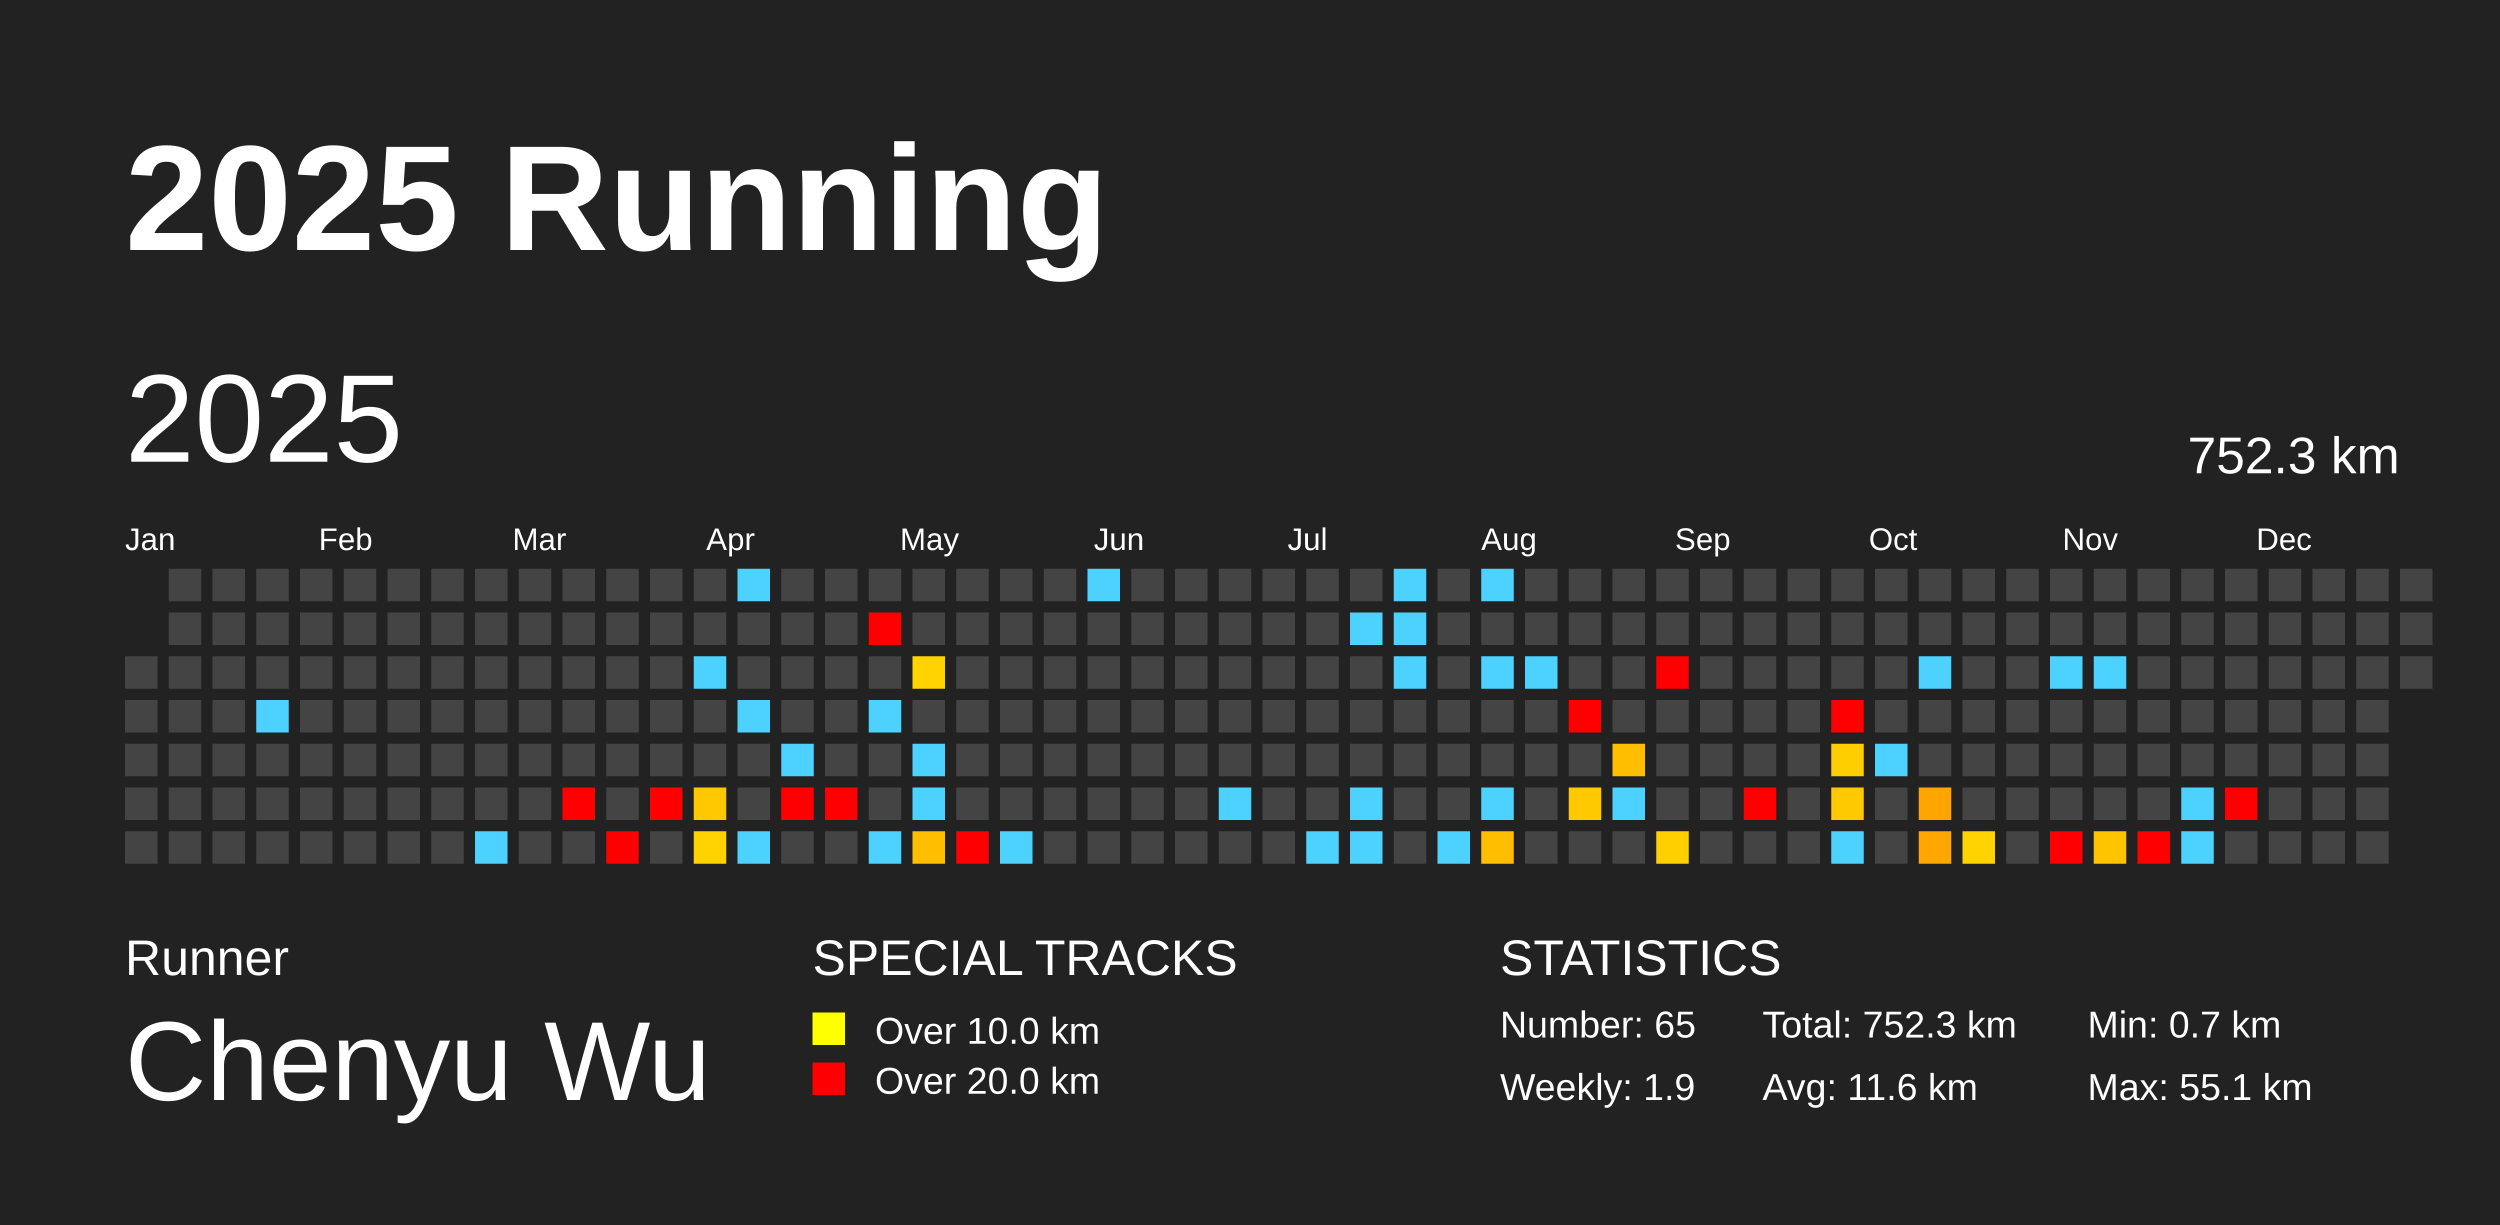
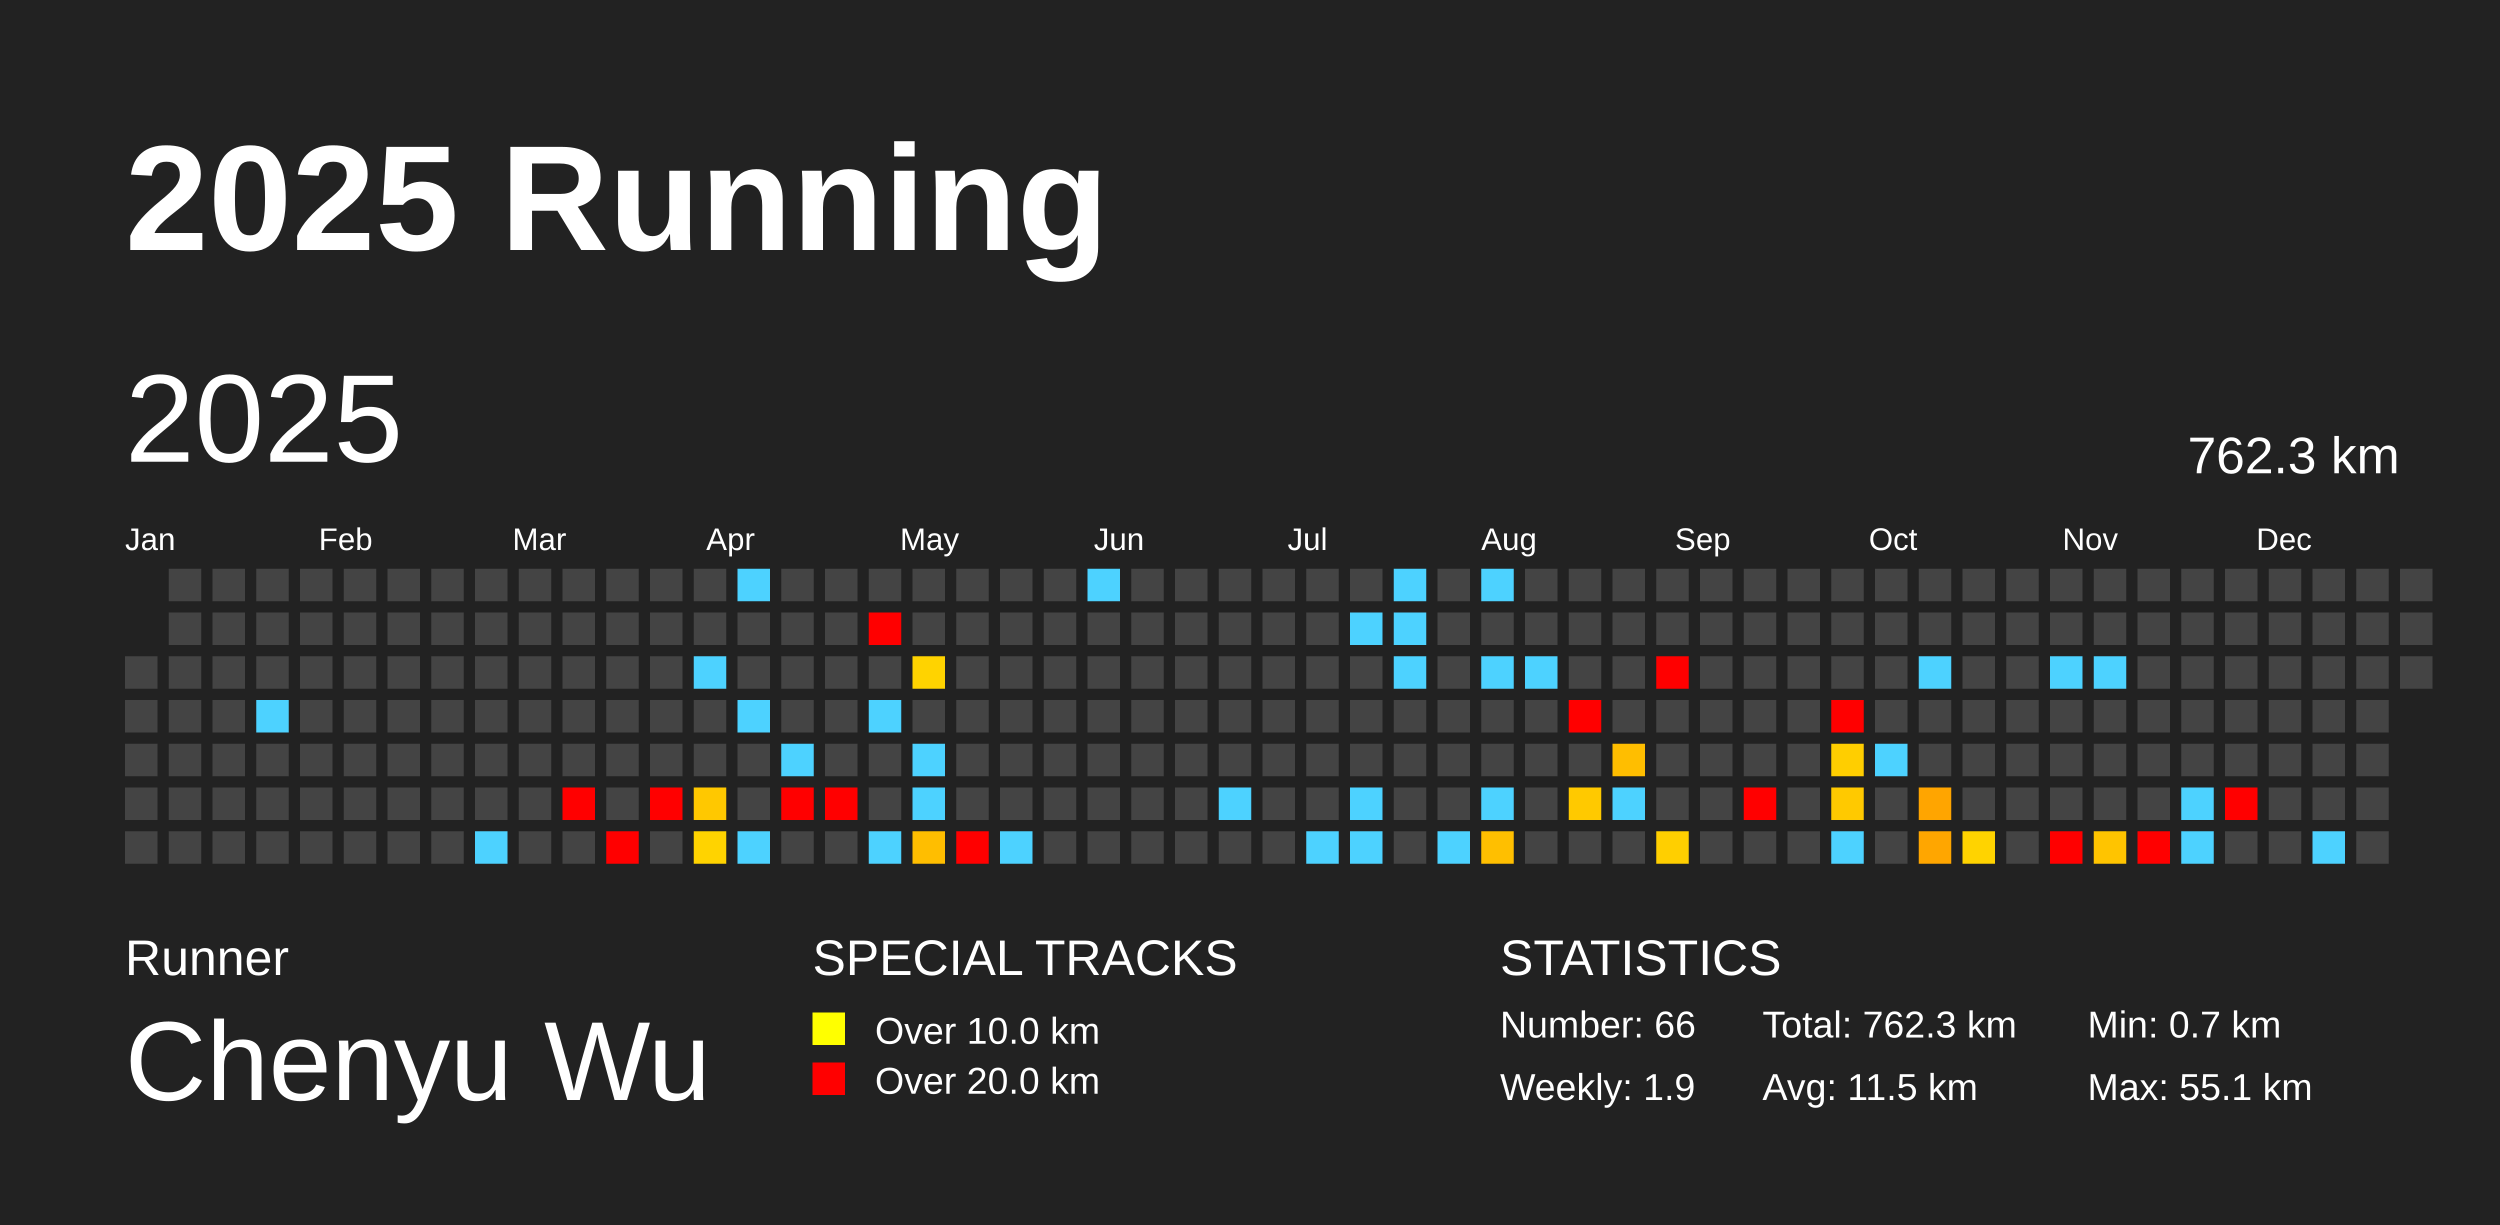
<svg xmlns="http://www.w3.org/2000/svg" baseProfile="full" height="98mm" version="1.1" viewBox="0,0,200,98" width="200mm">
  <defs />
  <rect fill="#222222" height="98" width="200" x="0" y="0" />
  <text fill="#FFFFFF" style="font-size:12px; font-family:Arial; font-weight:bold;" x="10" y="20">2025 Running</text>
  <text fill="#FFFFFF" style="font-size:4px; font-family:Arial" x="10" y="78">Runner</text>
  <text fill="#FFFFFF" style="font-size:9px; font-family:Arial" x="10" y="88">Chenyu Wu</text>
  <text fill="#FFFFFF" style="font-size:4px; font-family:Arial" x="65" y="78">SPECIAL TRACKS</text>
  <rect fill="yellow" height="2.6" width="2.6" x="65" y="81" />
  <text fill="#FFFFFF" style="font-size:3px; font-family:Arial" x="70" y="83.5">Over 10.0 km</text>
  <rect fill="red" height="2.6" width="2.6" x="65" y="85" />
  <text fill="#FFFFFF" style="font-size:3px; font-family:Arial" x="70" y="87.5">Over 20.0 km</text>
  <text fill="#FFFFFF" style="font-size:4px; font-family:Arial" x="120" y="78">STATISTICS</text>
-   <text fill="#FFFFFF" style="font-size:3px; font-family:Arial" x="120" y="83">Number: 65</text>
+   <text fill="#FFFFFF" style="font-size:3px; font-family:Arial" x="120" y="83">Number: 66</text>
  <text fill="#FFFFFF" style="font-size:3px; font-family:Arial" x="120" y="88">Weekly: 1.9</text>
-   <text fill="#FFFFFF" style="font-size:3px; font-family:Arial" x="141" y="83">Total: 752.3 km</text>
-   <text fill="#FFFFFF" style="font-size:3px; font-family:Arial" x="141" y="88">Avg: 11.6 km</text>
+   <text fill="#FFFFFF" style="font-size:3px; font-family:Arial" x="141" y="83">Total: 762.3 km</text>
+   <text fill="#FFFFFF" style="font-size:3px; font-family:Arial" x="141" y="88">Avg: 11.5 km</text>
  <text fill="#FFFFFF" style="font-size:3px; font-family:Arial" x="167" y="83">Min: 0.7 km</text>
  <text fill="#FFFFFF" style="font-size:3px; font-family:Arial" x="167" y="88">Max: 55.1 km</text>
  <text dominant-baseline="hanging" fill="#FFFFFF" style="font-size:10.0px; font-family:Arial;" x="10" y="30">2025</text>
-   <text dominant-baseline="hanging" fill="#FFFFFF" style="font-size:4.125px; font-family:Arial;" x="175" y="35">752.3 km</text>
+   <text dominant-baseline="hanging" fill="#FFFFFF" style="font-size:4.125px; font-family:Arial;" x="175" y="35">762.3 km</text>
  <text fill="#FFFFFF" style="font-size:2.5px; font-family:Arial" x="10.0" y="44">Jan</text>
  <text fill="#FFFFFF" style="font-size:2.5px; font-family:Arial" x="25.5" y="44">Feb</text>
  <text fill="#FFFFFF" style="font-size:2.5px; font-family:Arial" x="41.0" y="44">Mar</text>
  <text fill="#FFFFFF" style="font-size:2.5px; font-family:Arial" x="56.5" y="44">Apr</text>
  <text fill="#FFFFFF" style="font-size:2.5px; font-family:Arial" x="72.0" y="44">May</text>
  <text fill="#FFFFFF" style="font-size:2.5px; font-family:Arial" x="87.5" y="44">Jun</text>
  <text fill="#FFFFFF" style="font-size:2.5px; font-family:Arial" x="103.0" y="44">Jul</text>
  <text fill="#FFFFFF" style="font-size:2.5px; font-family:Arial" x="118.5" y="44">Aug</text>
  <text fill="#FFFFFF" style="font-size:2.5px; font-family:Arial" x="134.0" y="44">Sep</text>
  <text fill="#FFFFFF" style="font-size:2.5px; font-family:Arial" x="149.5" y="44">Oct</text>
  <text fill="#FFFFFF" style="font-size:2.5px; font-family:Arial" x="165.0" y="44">Nov</text>
  <text fill="#FFFFFF" style="font-size:2.5px; font-family:Arial" x="180.5" y="44">Dec</text>
  <rect fill="#444444" height="2.6" width="2.6" x="10.0" y="52.5" />
  <rect fill="#444444" height="2.6" width="2.6" x="10.0" y="56.0" />
  <rect fill="#444444" height="2.6" width="2.6" x="10.0" y="59.5" />
  <rect fill="#444444" height="2.6" width="2.6" x="10.0" y="63.0" />
  <rect fill="#444444" height="2.6" width="2.6" x="10.0" y="66.5" />
  <rect fill="#444444" height="2.6" width="2.6" x="13.5" y="45.5" />
  <rect fill="#444444" height="2.6" width="2.6" x="13.5" y="49.0" />
  <rect fill="#444444" height="2.6" width="2.6" x="13.5" y="52.5" />
  <rect fill="#444444" height="2.6" width="2.6" x="13.5" y="56.0" />
  <rect fill="#444444" height="2.6" width="2.6" x="13.5" y="59.5" />
  <rect fill="#444444" height="2.6" width="2.6" x="13.5" y="63.0" />
  <rect fill="#444444" height="2.6" width="2.6" x="13.5" y="66.5" />
  <rect fill="#444444" height="2.6" width="2.6" x="17.0" y="45.5" />
  <rect fill="#444444" height="2.6" width="2.6" x="17.0" y="49.0" />
  <rect fill="#444444" height="2.6" width="2.6" x="17.0" y="52.5" />
  <rect fill="#444444" height="2.6" width="2.6" x="17.0" y="56.0" />
  <rect fill="#444444" height="2.6" width="2.6" x="17.0" y="59.5" />
  <rect fill="#444444" height="2.6" width="2.6" x="17.0" y="63.0" />
  <rect fill="#444444" height="2.6" width="2.6" x="17.0" y="66.5" />
  <rect fill="#444444" height="2.6" width="2.6" x="20.5" y="45.5" />
  <rect fill="#444444" height="2.6" width="2.6" x="20.5" y="49.0" />
  <rect fill="#444444" height="2.6" width="2.6" x="20.5" y="52.5" />
  <rect fill="#4dd2ff" height="2.6" width="2.6" x="20.5" y="56.0" />
  <rect fill="#444444" height="2.6" width="2.6" x="20.5" y="59.5" />
  <rect fill="#444444" height="2.6" width="2.6" x="20.5" y="63.0" />
  <rect fill="#444444" height="2.6" width="2.6" x="20.5" y="66.5" />
  <rect fill="#444444" height="2.6" width="2.6" x="24.0" y="45.5" />
  <rect fill="#444444" height="2.6" width="2.6" x="24.0" y="49.0" />
  <rect fill="#444444" height="2.6" width="2.6" x="24.0" y="52.5" />
  <rect fill="#444444" height="2.6" width="2.6" x="24.0" y="56.0" />
  <rect fill="#444444" height="2.6" width="2.6" x="24.0" y="59.5" />
  <rect fill="#444444" height="2.6" width="2.6" x="24.0" y="63.0" />
  <rect fill="#444444" height="2.6" width="2.6" x="24.0" y="66.5" />
  <rect fill="#444444" height="2.6" width="2.6" x="27.5" y="45.5" />
  <rect fill="#444444" height="2.6" width="2.6" x="27.5" y="49.0" />
  <rect fill="#444444" height="2.6" width="2.6" x="27.5" y="52.5" />
  <rect fill="#444444" height="2.6" width="2.6" x="27.5" y="56.0" />
  <rect fill="#444444" height="2.6" width="2.6" x="27.5" y="59.5" />
  <rect fill="#444444" height="2.6" width="2.6" x="27.5" y="63.0" />
  <rect fill="#444444" height="2.6" width="2.6" x="27.5" y="66.5" />
  <rect fill="#444444" height="2.6" width="2.6" x="31.0" y="45.5" />
  <rect fill="#444444" height="2.6" width="2.6" x="31.0" y="49.0" />
  <rect fill="#444444" height="2.6" width="2.6" x="31.0" y="52.5" />
  <rect fill="#444444" height="2.6" width="2.6" x="31.0" y="56.0" />
  <rect fill="#444444" height="2.6" width="2.6" x="31.0" y="59.5" />
  <rect fill="#444444" height="2.6" width="2.6" x="31.0" y="63.0" />
  <rect fill="#444444" height="2.6" width="2.6" x="31.0" y="66.5" />
  <rect fill="#444444" height="2.6" width="2.6" x="34.5" y="45.5" />
  <rect fill="#444444" height="2.6" width="2.6" x="34.5" y="49.0" />
  <rect fill="#444444" height="2.6" width="2.6" x="34.5" y="52.5" />
  <rect fill="#444444" height="2.6" width="2.6" x="34.5" y="56.0" />
  <rect fill="#444444" height="2.6" width="2.6" x="34.5" y="59.5" />
  <rect fill="#444444" height="2.6" width="2.6" x="34.5" y="63.0" />
  <rect fill="#444444" height="2.6" width="2.6" x="34.5" y="66.5" />
  <rect fill="#444444" height="2.6" width="2.6" x="38.0" y="45.5" />
  <rect fill="#444444" height="2.6" width="2.6" x="38.0" y="49.0" />
  <rect fill="#444444" height="2.6" width="2.6" x="38.0" y="52.5" />
  <rect fill="#444444" height="2.6" width="2.6" x="38.0" y="56.0" />
  <rect fill="#444444" height="2.6" width="2.6" x="38.0" y="59.5" />
  <rect fill="#444444" height="2.6" width="2.6" x="38.0" y="63.0" />
  <rect fill="#4dd2ff" height="2.6" width="2.6" x="38.0" y="66.5" />
  <rect fill="#444444" height="2.6" width="2.6" x="41.5" y="45.5" />
  <rect fill="#444444" height="2.6" width="2.6" x="41.5" y="49.0" />
  <rect fill="#444444" height="2.6" width="2.6" x="41.5" y="52.5" />
  <rect fill="#444444" height="2.6" width="2.6" x="41.5" y="56.0" />
  <rect fill="#444444" height="2.6" width="2.6" x="41.5" y="59.5" />
  <rect fill="#444444" height="2.6" width="2.6" x="41.5" y="63.0" />
  <rect fill="#444444" height="2.6" width="2.6" x="41.5" y="66.5" />
  <rect fill="#444444" height="2.6" width="2.6" x="45.0" y="45.5" />
  <rect fill="#444444" height="2.6" width="2.6" x="45.0" y="49.0" />
  <rect fill="#444444" height="2.6" width="2.6" x="45.0" y="52.5" />
  <rect fill="#444444" height="2.6" width="2.6" x="45.0" y="56.0" />
  <rect fill="#444444" height="2.6" width="2.6" x="45.0" y="59.5" />
  <rect fill="red" height="2.6" width="2.6" x="45.0" y="63.0" />
  <rect fill="#444444" height="2.6" width="2.6" x="45.0" y="66.5" />
  <rect fill="#444444" height="2.6" width="2.6" x="48.5" y="45.5" />
  <rect fill="#444444" height="2.6" width="2.6" x="48.5" y="49.0" />
  <rect fill="#444444" height="2.6" width="2.6" x="48.5" y="52.5" />
  <rect fill="#444444" height="2.6" width="2.6" x="48.5" y="56.0" />
  <rect fill="#444444" height="2.6" width="2.6" x="48.5" y="59.5" />
  <rect fill="#444444" height="2.6" width="2.6" x="48.5" y="63.0" />
  <rect fill="red" height="2.6" width="2.6" x="48.5" y="66.5" />
  <rect fill="#444444" height="2.6" width="2.6" x="52.0" y="45.5" />
  <rect fill="#444444" height="2.6" width="2.6" x="52.0" y="49.0" />
  <rect fill="#444444" height="2.6" width="2.6" x="52.0" y="52.5" />
  <rect fill="#444444" height="2.6" width="2.6" x="52.0" y="56.0" />
  <rect fill="#444444" height="2.6" width="2.6" x="52.0" y="59.5" />
  <rect fill="red" height="2.6" width="2.6" x="52.0" y="63.0" />
  <rect fill="#444444" height="2.6" width="2.6" x="52.0" y="66.5" />
  <rect fill="#444444" height="2.6" width="2.6" x="55.5" y="45.5" />
  <rect fill="#444444" height="2.6" width="2.6" x="55.5" y="49.0" />
  <rect fill="#4dd2ff" height="2.6" width="2.6" x="55.5" y="52.5" />
  <rect fill="#444444" height="2.6" width="2.6" x="55.5" y="56.0" />
  <rect fill="#444444" height="2.6" width="2.6" x="55.5" y="59.5" />
  <rect fill="#ffc800" height="2.6" width="2.6" x="55.5" y="63.0" />
  <rect fill="#ffd300" height="2.6" width="2.6" x="55.5" y="66.5" />
  <rect fill="#4dd2ff" height="2.6" width="2.6" x="59.0" y="45.5" />
  <rect fill="#444444" height="2.6" width="2.6" x="59.0" y="49.0" />
  <rect fill="#444444" height="2.6" width="2.6" x="59.0" y="52.5" />
  <rect fill="#4dd2ff" height="2.6" width="2.6" x="59.0" y="56.0" />
  <rect fill="#444444" height="2.6" width="2.6" x="59.0" y="59.5" />
  <rect fill="#444444" height="2.6" width="2.6" x="59.0" y="63.0" />
  <rect fill="#4dd2ff" height="2.6" width="2.6" x="59.0" y="66.5" />
  <rect fill="#444444" height="2.6" width="2.6" x="62.5" y="45.5" />
  <rect fill="#444444" height="2.6" width="2.6" x="62.5" y="49.0" />
  <rect fill="#444444" height="2.6" width="2.6" x="62.5" y="52.5" />
  <rect fill="#444444" height="2.6" width="2.6" x="62.5" y="56.0" />
  <rect fill="#4dd2ff" height="2.6" width="2.6" x="62.5" y="59.5" />
  <rect fill="red" height="2.6" width="2.6" x="62.5" y="63.0" />
  <rect fill="#444444" height="2.6" width="2.6" x="62.5" y="66.5" />
  <rect fill="#444444" height="2.6" width="2.6" x="66.0" y="45.5" />
  <rect fill="#444444" height="2.6" width="2.6" x="66.0" y="49.0" />
  <rect fill="#444444" height="2.6" width="2.6" x="66.0" y="52.5" />
  <rect fill="#444444" height="2.6" width="2.6" x="66.0" y="56.0" />
  <rect fill="#444444" height="2.6" width="2.6" x="66.0" y="59.5" />
  <rect fill="red" height="2.6" width="2.6" x="66.0" y="63.0" />
  <rect fill="#444444" height="2.6" width="2.6" x="66.0" y="66.5" />
  <rect fill="#444444" height="2.6" width="2.6" x="69.5" y="45.5" />
  <rect fill="red" height="2.6" width="2.6" x="69.5" y="49.0" />
  <rect fill="#444444" height="2.6" width="2.6" x="69.5" y="52.5" />
  <rect fill="#4dd2ff" height="2.6" width="2.6" x="69.5" y="56.0" />
  <rect fill="#444444" height="2.6" width="2.6" x="69.5" y="59.5" />
  <rect fill="#444444" height="2.6" width="2.6" x="69.5" y="63.0" />
  <rect fill="#4dd2ff" height="2.6" width="2.6" x="69.5" y="66.5" />
  <rect fill="#444444" height="2.6" width="2.6" x="73.0" y="45.5" />
  <rect fill="#444444" height="2.6" width="2.6" x="73.0" y="49.0" />
  <rect fill="#ffd300" height="2.6" width="2.6" x="73.0" y="52.5" />
  <rect fill="#444444" height="2.6" width="2.6" x="73.0" y="56.0" />
  <rect fill="#4dd2ff" height="2.6" width="2.6" x="73.0" y="59.5" />
  <rect fill="#4dd2ff" height="2.6" width="2.6" x="73.0" y="63.0" />
  <rect fill="#ffbe00" height="2.6" width="2.6" x="73.0" y="66.5" />
  <rect fill="#444444" height="2.6" width="2.6" x="76.5" y="45.5" />
  <rect fill="#444444" height="2.6" width="2.6" x="76.5" y="49.0" />
  <rect fill="#444444" height="2.6" width="2.6" x="76.5" y="52.5" />
  <rect fill="#444444" height="2.6" width="2.6" x="76.5" y="56.0" />
  <rect fill="#444444" height="2.6" width="2.6" x="76.5" y="59.5" />
  <rect fill="#444444" height="2.6" width="2.6" x="76.5" y="63.0" />
  <rect fill="red" height="2.6" width="2.6" x="76.5" y="66.5" />
  <rect fill="#444444" height="2.6" width="2.6" x="80.0" y="45.5" />
  <rect fill="#444444" height="2.6" width="2.6" x="80.0" y="49.0" />
  <rect fill="#444444" height="2.6" width="2.6" x="80.0" y="52.5" />
  <rect fill="#444444" height="2.6" width="2.6" x="80.0" y="56.0" />
  <rect fill="#444444" height="2.6" width="2.6" x="80.0" y="59.5" />
  <rect fill="#444444" height="2.6" width="2.6" x="80.0" y="63.0" />
  <rect fill="#4dd2ff" height="2.6" width="2.6" x="80.0" y="66.5" />
  <rect fill="#444444" height="2.6" width="2.6" x="83.5" y="45.5" />
  <rect fill="#444444" height="2.6" width="2.6" x="83.5" y="49.0" />
  <rect fill="#444444" height="2.6" width="2.6" x="83.5" y="52.5" />
  <rect fill="#444444" height="2.6" width="2.6" x="83.5" y="56.0" />
  <rect fill="#444444" height="2.6" width="2.6" x="83.5" y="59.5" />
  <rect fill="#444444" height="2.6" width="2.6" x="83.5" y="63.0" />
  <rect fill="#444444" height="2.6" width="2.6" x="83.5" y="66.5" />
  <rect fill="#4dd2ff" height="2.6" width="2.6" x="87.0" y="45.5" />
  <rect fill="#444444" height="2.6" width="2.6" x="87.0" y="49.0" />
  <rect fill="#444444" height="2.6" width="2.6" x="87.0" y="52.5" />
  <rect fill="#444444" height="2.6" width="2.6" x="87.0" y="56.0" />
  <rect fill="#444444" height="2.6" width="2.6" x="87.0" y="59.5" />
  <rect fill="#444444" height="2.6" width="2.6" x="87.0" y="63.0" />
  <rect fill="#444444" height="2.6" width="2.6" x="87.0" y="66.5" />
  <rect fill="#444444" height="2.6" width="2.6" x="90.5" y="45.5" />
  <rect fill="#444444" height="2.6" width="2.6" x="90.5" y="49.0" />
  <rect fill="#444444" height="2.6" width="2.6" x="90.5" y="52.5" />
  <rect fill="#444444" height="2.6" width="2.6" x="90.5" y="56.0" />
  <rect fill="#444444" height="2.6" width="2.6" x="90.5" y="59.5" />
  <rect fill="#444444" height="2.6" width="2.6" x="90.5" y="63.0" />
  <rect fill="#444444" height="2.6" width="2.6" x="90.5" y="66.5" />
  <rect fill="#444444" height="2.6" width="2.6" x="94.0" y="45.5" />
  <rect fill="#444444" height="2.6" width="2.6" x="94.0" y="49.0" />
  <rect fill="#444444" height="2.6" width="2.6" x="94.0" y="52.5" />
  <rect fill="#444444" height="2.6" width="2.6" x="94.0" y="56.0" />
  <rect fill="#444444" height="2.6" width="2.6" x="94.0" y="59.5" />
  <rect fill="#444444" height="2.6" width="2.6" x="94.0" y="63.0" />
  <rect fill="#444444" height="2.6" width="2.6" x="94.0" y="66.5" />
  <rect fill="#444444" height="2.6" width="2.6" x="97.5" y="45.5" />
  <rect fill="#444444" height="2.6" width="2.6" x="97.5" y="49.0" />
  <rect fill="#444444" height="2.6" width="2.6" x="97.5" y="52.5" />
  <rect fill="#444444" height="2.6" width="2.6" x="97.5" y="56.0" />
  <rect fill="#444444" height="2.6" width="2.6" x="97.5" y="59.5" />
  <rect fill="#4dd2ff" height="2.6" width="2.6" x="97.5" y="63.0" />
  <rect fill="#444444" height="2.6" width="2.6" x="97.5" y="66.5" />
  <rect fill="#444444" height="2.6" width="2.6" x="101.0" y="45.5" />
  <rect fill="#444444" height="2.6" width="2.6" x="101.0" y="49.0" />
  <rect fill="#444444" height="2.6" width="2.6" x="101.0" y="52.5" />
  <rect fill="#444444" height="2.6" width="2.6" x="101.0" y="56.0" />
  <rect fill="#444444" height="2.6" width="2.6" x="101.0" y="59.5" />
  <rect fill="#444444" height="2.6" width="2.6" x="101.0" y="63.0" />
  <rect fill="#444444" height="2.6" width="2.6" x="101.0" y="66.5" />
  <rect fill="#444444" height="2.6" width="2.6" x="104.5" y="45.5" />
  <rect fill="#444444" height="2.6" width="2.6" x="104.5" y="49.0" />
  <rect fill="#444444" height="2.6" width="2.6" x="104.5" y="52.5" />
  <rect fill="#444444" height="2.6" width="2.6" x="104.5" y="56.0" />
  <rect fill="#444444" height="2.6" width="2.6" x="104.5" y="59.5" />
  <rect fill="#444444" height="2.6" width="2.6" x="104.5" y="63.0" />
  <rect fill="#4dd2ff" height="2.6" width="2.6" x="104.5" y="66.5" />
  <rect fill="#444444" height="2.6" width="2.6" x="108.0" y="45.5" />
  <rect fill="#4dd2ff" height="2.6" width="2.6" x="108.0" y="49.0" />
  <rect fill="#444444" height="2.6" width="2.6" x="108.0" y="52.5" />
  <rect fill="#444444" height="2.6" width="2.6" x="108.0" y="56.0" />
  <rect fill="#444444" height="2.6" width="2.6" x="108.0" y="59.5" />
  <rect fill="#4dd2ff" height="2.6" width="2.6" x="108.0" y="63.0" />
  <rect fill="#4dd2ff" height="2.6" width="2.6" x="108.0" y="66.5" />
  <rect fill="#4dd2ff" height="2.6" width="2.6" x="111.5" y="45.5" />
  <rect fill="#4dd2ff" height="2.6" width="2.6" x="111.5" y="49.0" />
  <rect fill="#4dd2ff" height="2.6" width="2.6" x="111.5" y="52.5" />
  <rect fill="#444444" height="2.6" width="2.6" x="111.5" y="56.0" />
  <rect fill="#444444" height="2.6" width="2.6" x="111.5" y="59.5" />
  <rect fill="#444444" height="2.6" width="2.6" x="111.5" y="63.0" />
  <rect fill="#444444" height="2.6" width="2.6" x="111.5" y="66.5" />
  <rect fill="#444444" height="2.6" width="2.6" x="115.0" y="45.5" />
  <rect fill="#444444" height="2.6" width="2.6" x="115.0" y="49.0" />
  <rect fill="#444444" height="2.6" width="2.6" x="115.0" y="52.5" />
  <rect fill="#444444" height="2.6" width="2.6" x="115.0" y="56.0" />
  <rect fill="#444444" height="2.6" width="2.6" x="115.0" y="59.5" />
  <rect fill="#444444" height="2.6" width="2.6" x="115.0" y="63.0" />
  <rect fill="#4dd2ff" height="2.6" width="2.6" x="115.0" y="66.5" />
  <rect fill="#4dd2ff" height="2.6" width="2.6" x="118.5" y="45.5" />
  <rect fill="#444444" height="2.6" width="2.6" x="118.5" y="49.0" />
  <rect fill="#4dd2ff" height="2.6" width="2.6" x="118.5" y="52.5" />
  <rect fill="#444444" height="2.6" width="2.6" x="118.5" y="56.0" />
  <rect fill="#444444" height="2.6" width="2.6" x="118.5" y="59.5" />
  <rect fill="#4dd2ff" height="2.6" width="2.6" x="118.5" y="63.0" />
  <rect fill="#ffbf00" height="2.6" width="2.6" x="118.5" y="66.5" />
  <rect fill="#444444" height="2.6" width="2.6" x="122.0" y="45.5" />
  <rect fill="#444444" height="2.6" width="2.6" x="122.0" y="49.0" />
  <rect fill="#4dd2ff" height="2.6" width="2.6" x="122.0" y="52.5" />
  <rect fill="#444444" height="2.6" width="2.6" x="122.0" y="56.0" />
  <rect fill="#444444" height="2.6" width="2.6" x="122.0" y="59.5" />
  <rect fill="#444444" height="2.6" width="2.6" x="122.0" y="63.0" />
  <rect fill="#444444" height="2.6" width="2.6" x="122.0" y="66.5" />
  <rect fill="#444444" height="2.6" width="2.6" x="125.5" y="45.5" />
  <rect fill="#444444" height="2.6" width="2.6" x="125.5" y="49.0" />
  <rect fill="#444444" height="2.6" width="2.6" x="125.5" y="52.5" />
  <rect fill="red" height="2.6" width="2.6" x="125.5" y="56.0" />
  <rect fill="#444444" height="2.6" width="2.6" x="125.5" y="59.5" />
  <rect fill="#ffc900" height="2.6" width="2.6" x="125.5" y="63.0" />
  <rect fill="#444444" height="2.6" width="2.6" x="125.5" y="66.5" />
  <rect fill="#444444" height="2.6" width="2.6" x="129.0" y="45.5" />
  <rect fill="#444444" height="2.6" width="2.6" x="129.0" y="49.0" />
  <rect fill="#444444" height="2.6" width="2.6" x="129.0" y="52.5" />
  <rect fill="#444444" height="2.6" width="2.6" x="129.0" y="56.0" />
  <rect fill="#ffbe00" height="2.6" width="2.6" x="129.0" y="59.5" />
  <rect fill="#4dd2ff" height="2.6" width="2.6" x="129.0" y="63.0" />
  <rect fill="#444444" height="2.6" width="2.6" x="129.0" y="66.5" />
  <rect fill="#444444" height="2.6" width="2.6" x="132.5" y="45.5" />
  <rect fill="#444444" height="2.6" width="2.6" x="132.5" y="49.0" />
  <rect fill="red" height="2.6" width="2.6" x="132.5" y="52.5" />
  <rect fill="#444444" height="2.6" width="2.6" x="132.5" y="56.0" />
  <rect fill="#444444" height="2.6" width="2.6" x="132.5" y="59.5" />
  <rect fill="#444444" height="2.6" width="2.6" x="132.5" y="63.0" />
  <rect fill="#ffcf00" height="2.6" width="2.6" x="132.5" y="66.5" />
  <rect fill="#444444" height="2.6" width="2.6" x="136.0" y="45.5" />
  <rect fill="#444444" height="2.6" width="2.6" x="136.0" y="49.0" />
  <rect fill="#444444" height="2.6" width="2.6" x="136.0" y="52.5" />
  <rect fill="#444444" height="2.6" width="2.6" x="136.0" y="56.0" />
  <rect fill="#444444" height="2.6" width="2.6" x="136.0" y="59.5" />
  <rect fill="#444444" height="2.6" width="2.6" x="136.0" y="63.0" />
  <rect fill="#444444" height="2.6" width="2.6" x="136.0" y="66.5" />
  <rect fill="#444444" height="2.6" width="2.6" x="139.5" y="45.5" />
  <rect fill="#444444" height="2.6" width="2.6" x="139.5" y="49.0" />
  <rect fill="#444444" height="2.6" width="2.6" x="139.5" y="52.5" />
  <rect fill="#444444" height="2.6" width="2.6" x="139.5" y="56.0" />
  <rect fill="#444444" height="2.6" width="2.6" x="139.5" y="59.5" />
  <rect fill="red" height="2.6" width="2.6" x="139.5" y="63.0" />
  <rect fill="#444444" height="2.6" width="2.6" x="139.5" y="66.5" />
  <rect fill="#444444" height="2.6" width="2.6" x="143.0" y="45.5" />
  <rect fill="#444444" height="2.6" width="2.6" x="143.0" y="49.0" />
  <rect fill="#444444" height="2.6" width="2.6" x="143.0" y="52.5" />
  <rect fill="#444444" height="2.6" width="2.6" x="143.0" y="56.0" />
  <rect fill="#444444" height="2.6" width="2.6" x="143.0" y="59.5" />
  <rect fill="#444444" height="2.6" width="2.6" x="143.0" y="63.0" />
  <rect fill="#444444" height="2.6" width="2.6" x="143.0" y="66.5" />
  <rect fill="#444444" height="2.6" width="2.6" x="146.5" y="45.5" />
  <rect fill="#444444" height="2.6" width="2.6" x="146.5" y="49.0" />
  <rect fill="#444444" height="2.6" width="2.6" x="146.5" y="52.5" />
  <rect fill="red" height="2.6" width="2.6" x="146.5" y="56.0" />
  <rect fill="#ffce00" height="2.6" width="2.6" x="146.5" y="59.5" />
  <rect fill="#ffc900" height="2.6" width="2.6" x="146.5" y="63.0" />
  <rect fill="#4dd2ff" height="2.6" width="2.6" x="146.5" y="66.5" />
  <rect fill="#444444" height="2.6" width="2.6" x="150.0" y="45.5" />
  <rect fill="#444444" height="2.6" width="2.6" x="150.0" y="49.0" />
  <rect fill="#444444" height="2.6" width="2.6" x="150.0" y="52.5" />
  <rect fill="#444444" height="2.6" width="2.6" x="150.0" y="56.0" />
  <rect fill="#4dd2ff" height="2.6" width="2.6" x="150.0" y="59.5" />
  <rect fill="#444444" height="2.6" width="2.6" x="150.0" y="63.0" />
  <rect fill="#444444" height="2.6" width="2.6" x="150.0" y="66.5" />
  <rect fill="#444444" height="2.6" width="2.6" x="153.5" y="45.5" />
  <rect fill="#444444" height="2.6" width="2.6" x="153.5" y="49.0" />
  <rect fill="#4dd2ff" height="2.6" width="2.6" x="153.5" y="52.5" />
  <rect fill="#444444" height="2.6" width="2.6" x="153.5" y="56.0" />
  <rect fill="#444444" height="2.6" width="2.6" x="153.5" y="59.5" />
  <rect fill="#ffa500" height="2.6" width="2.6" x="153.5" y="63.0" />
  <rect fill="#ffa600" height="2.6" width="2.6" x="153.5" y="66.5" />
  <rect fill="#444444" height="2.6" width="2.6" x="157.0" y="45.5" />
  <rect fill="#444444" height="2.6" width="2.6" x="157.0" y="49.0" />
  <rect fill="#444444" height="2.6" width="2.6" x="157.0" y="52.5" />
  <rect fill="#444444" height="2.6" width="2.6" x="157.0" y="56.0" />
  <rect fill="#444444" height="2.6" width="2.6" x="157.0" y="59.5" />
  <rect fill="#444444" height="2.6" width="2.6" x="157.0" y="63.0" />
  <rect fill="#ffd300" height="2.6" width="2.6" x="157.0" y="66.5" />
  <rect fill="#444444" height="2.6" width="2.6" x="160.5" y="45.5" />
  <rect fill="#444444" height="2.6" width="2.6" x="160.5" y="49.0" />
  <rect fill="#444444" height="2.6" width="2.6" x="160.5" y="52.5" />
  <rect fill="#444444" height="2.6" width="2.6" x="160.5" y="56.0" />
  <rect fill="#444444" height="2.6" width="2.6" x="160.5" y="59.5" />
  <rect fill="#444444" height="2.6" width="2.6" x="160.5" y="63.0" />
  <rect fill="#444444" height="2.6" width="2.6" x="160.5" y="66.5" />
  <rect fill="#444444" height="2.6" width="2.6" x="164.0" y="45.5" />
  <rect fill="#444444" height="2.6" width="2.6" x="164.0" y="49.0" />
  <rect fill="#4dd2ff" height="2.6" width="2.6" x="164.0" y="52.5" />
  <rect fill="#444444" height="2.6" width="2.6" x="164.0" y="56.0" />
  <rect fill="#444444" height="2.6" width="2.6" x="164.0" y="59.5" />
  <rect fill="#444444" height="2.6" width="2.6" x="164.0" y="63.0" />
  <rect fill="red" height="2.6" width="2.6" x="164.0" y="66.5" />
  <rect fill="#444444" height="2.6" width="2.6" x="167.5" y="45.5" />
  <rect fill="#444444" height="2.6" width="2.6" x="167.5" y="49.0" />
  <rect fill="#4dd2ff" height="2.6" width="2.6" x="167.5" y="52.5" />
  <rect fill="#444444" height="2.6" width="2.6" x="167.5" y="56.0" />
  <rect fill="#444444" height="2.6" width="2.6" x="167.5" y="59.5" />
  <rect fill="#444444" height="2.6" width="2.6" x="167.5" y="63.0" />
  <rect fill="#ffc400" height="2.6" width="2.6" x="167.5" y="66.5" />
  <rect fill="#444444" height="2.6" width="2.6" x="171.0" y="45.5" />
  <rect fill="#444444" height="2.6" width="2.6" x="171.0" y="49.0" />
  <rect fill="#444444" height="2.6" width="2.6" x="171.0" y="52.5" />
  <rect fill="#444444" height="2.6" width="2.6" x="171.0" y="56.0" />
  <rect fill="#444444" height="2.6" width="2.6" x="171.0" y="59.5" />
  <rect fill="#444444" height="2.6" width="2.6" x="171.0" y="63.0" />
  <rect fill="red" height="2.6" width="2.6" x="171.0" y="66.5" />
  <rect fill="#444444" height="2.6" width="2.6" x="174.5" y="45.5" />
  <rect fill="#444444" height="2.6" width="2.6" x="174.5" y="49.0" />
  <rect fill="#444444" height="2.6" width="2.6" x="174.5" y="52.5" />
  <rect fill="#444444" height="2.6" width="2.6" x="174.5" y="56.0" />
  <rect fill="#444444" height="2.6" width="2.6" x="174.5" y="59.5" />
  <rect fill="#4dd2ff" height="2.6" width="2.6" x="174.5" y="63.0" />
  <rect fill="#4dd2ff" height="2.6" width="2.6" x="174.5" y="66.5" />
  <rect fill="#444444" height="2.6" width="2.6" x="178.0" y="45.5" />
  <rect fill="#444444" height="2.6" width="2.6" x="178.0" y="49.0" />
  <rect fill="#444444" height="2.6" width="2.6" x="178.0" y="52.5" />
  <rect fill="#444444" height="2.6" width="2.6" x="178.0" y="56.0" />
  <rect fill="#444444" height="2.6" width="2.6" x="178.0" y="59.5" />
  <rect fill="red" height="2.6" width="2.6" x="178.0" y="63.0" />
  <rect fill="#444444" height="2.6" width="2.6" x="178.0" y="66.5" />
  <rect fill="#444444" height="2.6" width="2.6" x="181.5" y="45.5" />
  <rect fill="#444444" height="2.6" width="2.6" x="181.5" y="49.0" />
  <rect fill="#444444" height="2.6" width="2.6" x="181.5" y="52.5" />
  <rect fill="#444444" height="2.6" width="2.6" x="181.5" y="56.0" />
  <rect fill="#444444" height="2.6" width="2.6" x="181.5" y="59.5" />
  <rect fill="#444444" height="2.6" width="2.6" x="181.5" y="63.0" />
  <rect fill="#444444" height="2.6" width="2.6" x="181.5" y="66.5" />
  <rect fill="#444444" height="2.6" width="2.6" x="185.0" y="45.5" />
  <rect fill="#444444" height="2.6" width="2.6" x="185.0" y="49.0" />
  <rect fill="#444444" height="2.6" width="2.6" x="185.0" y="52.5" />
  <rect fill="#444444" height="2.6" width="2.6" x="185.0" y="56.0" />
  <rect fill="#444444" height="2.6" width="2.6" x="185.0" y="59.5" />
  <rect fill="#444444" height="2.6" width="2.6" x="185.0" y="63.0" />
-   <rect fill="#444444" height="2.6" width="2.6" x="185.0" y="66.5" />
+   <rect fill="#4dd2ff" height="2.6" width="2.6" x="185.0" y="66.5" />
  <rect fill="#444444" height="2.6" width="2.6" x="188.5" y="45.5" />
  <rect fill="#444444" height="2.6" width="2.6" x="188.5" y="49.0" />
  <rect fill="#444444" height="2.6" width="2.6" x="188.5" y="52.5" />
  <rect fill="#444444" height="2.6" width="2.6" x="188.5" y="56.0" />
  <rect fill="#444444" height="2.6" width="2.6" x="188.5" y="59.5" />
  <rect fill="#444444" height="2.6" width="2.6" x="188.5" y="63.0" />
  <rect fill="#444444" height="2.6" width="2.6" x="188.5" y="66.5" />
  <rect fill="#444444" height="2.6" width="2.6" x="192.0" y="45.5" />
  <rect fill="#444444" height="2.6" width="2.6" x="192.0" y="49.0" />
  <rect fill="#444444" height="2.6" width="2.6" x="192.0" y="52.5" />
</svg>
